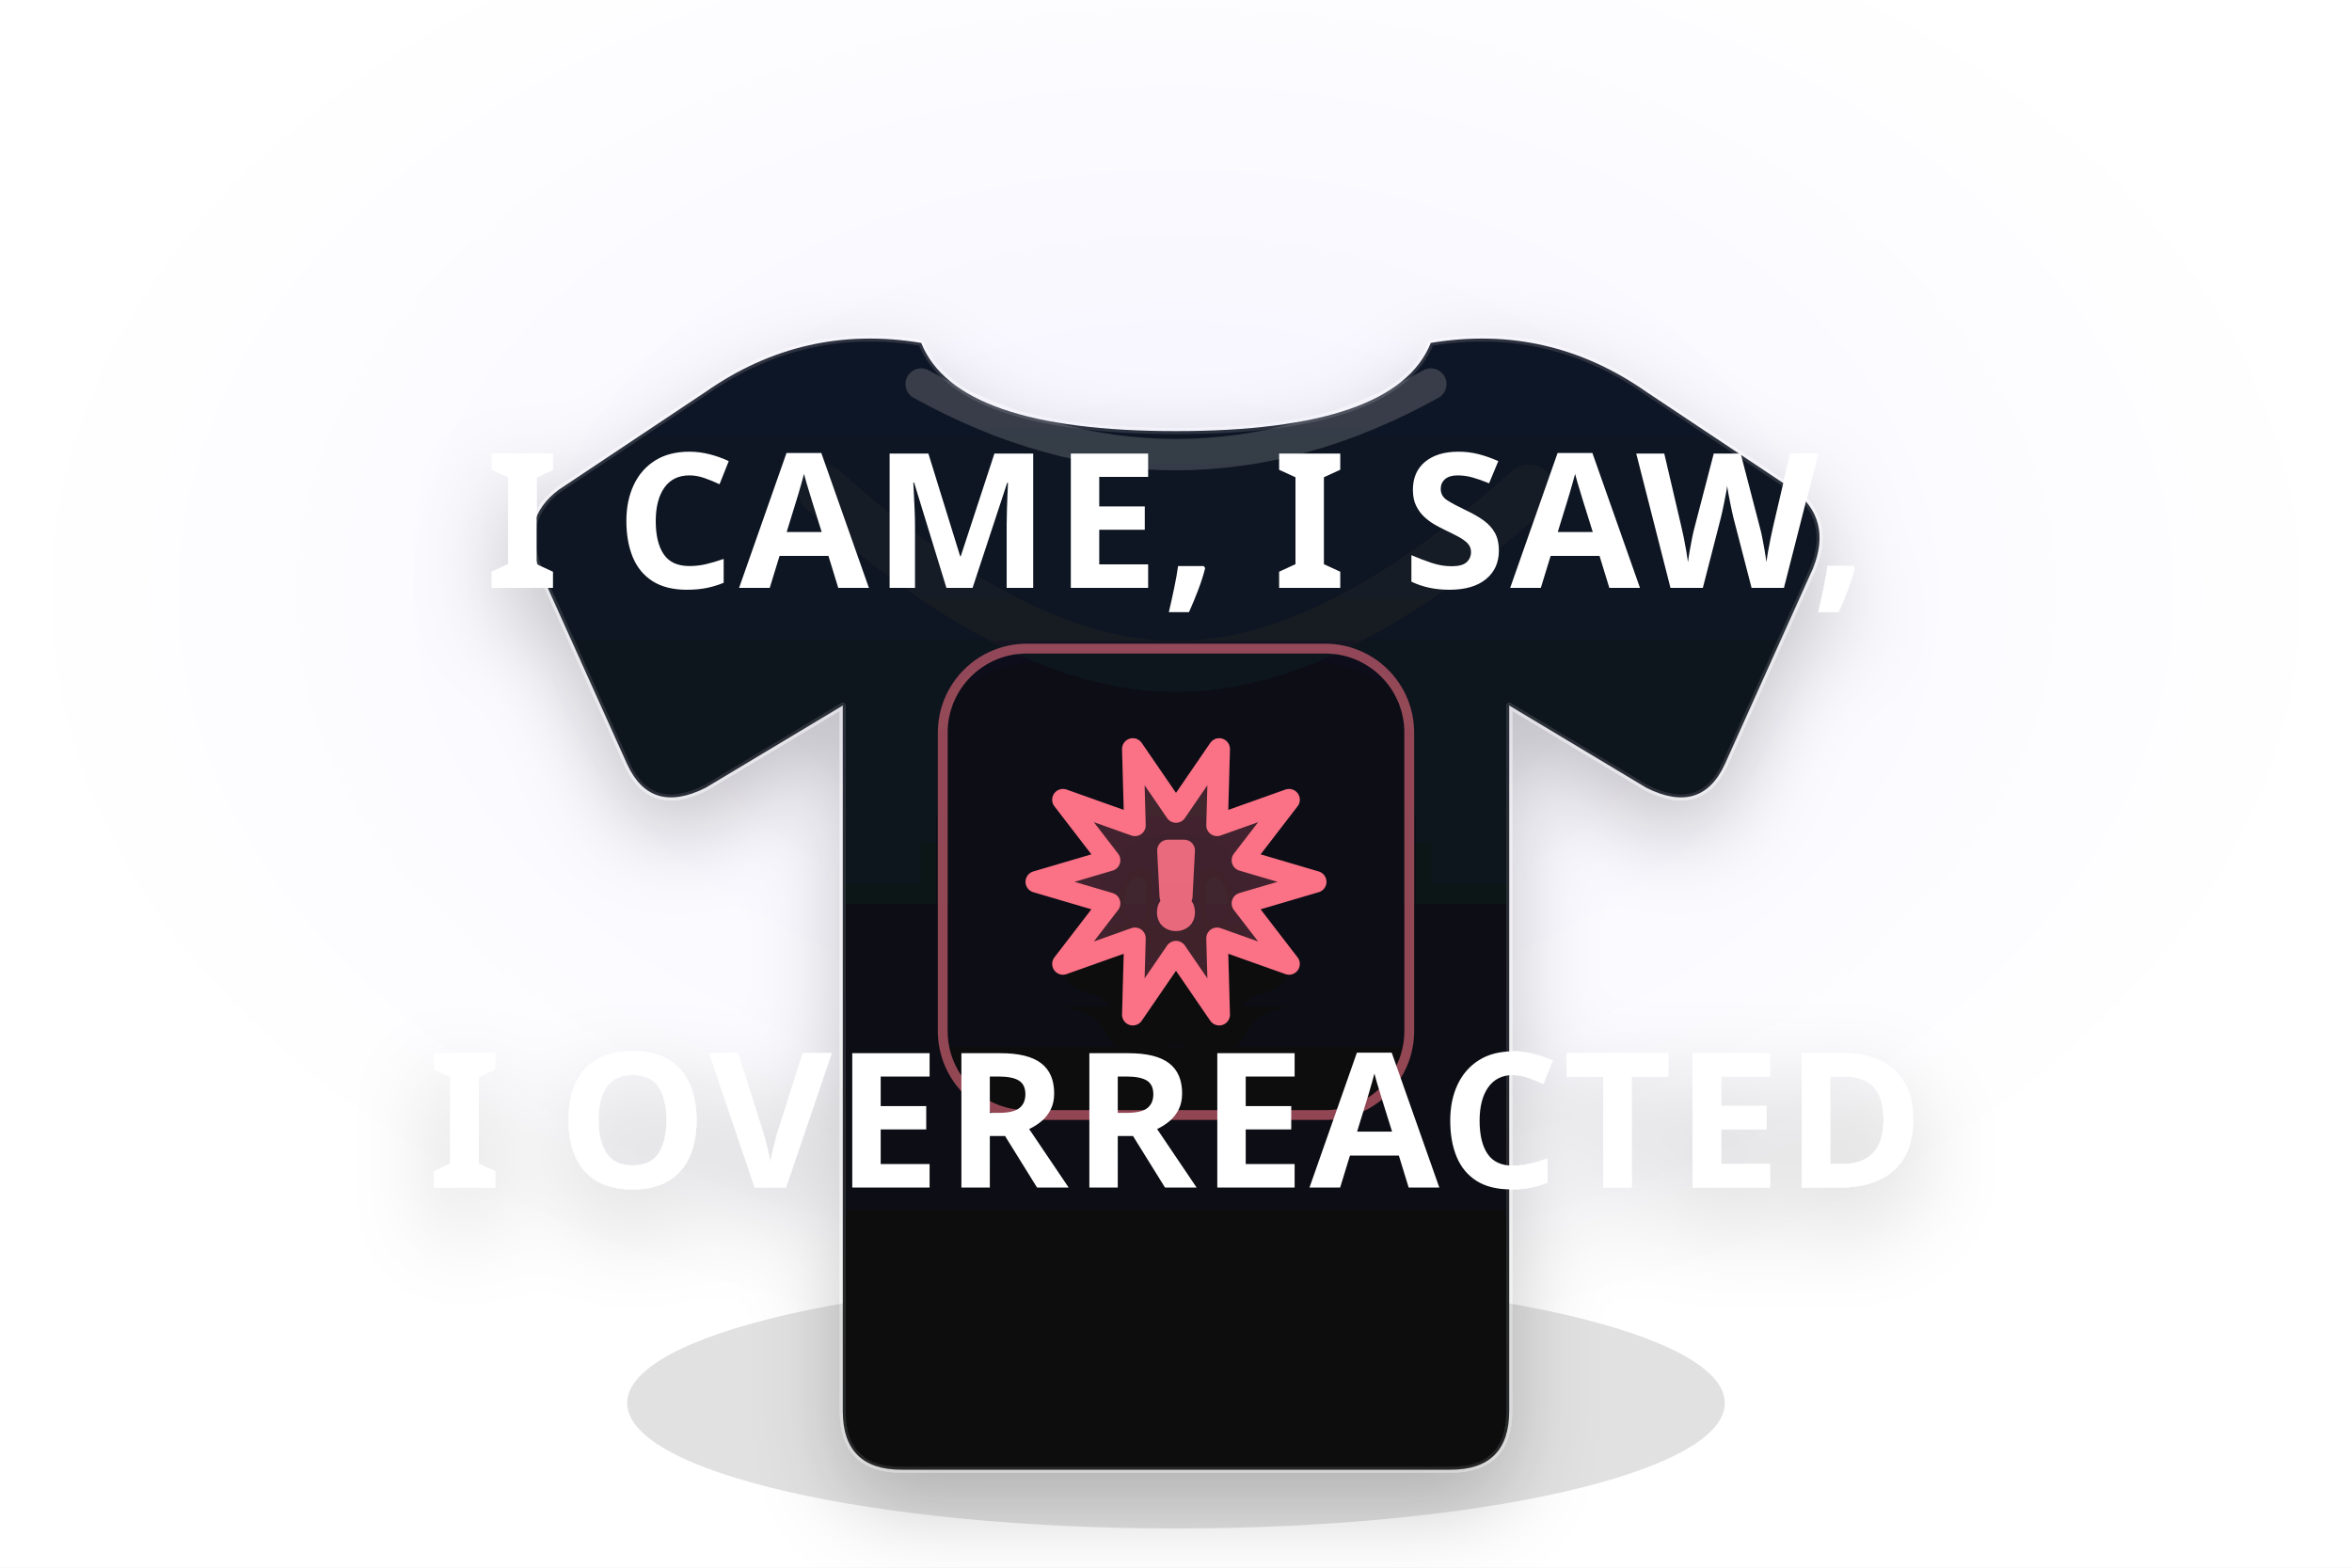
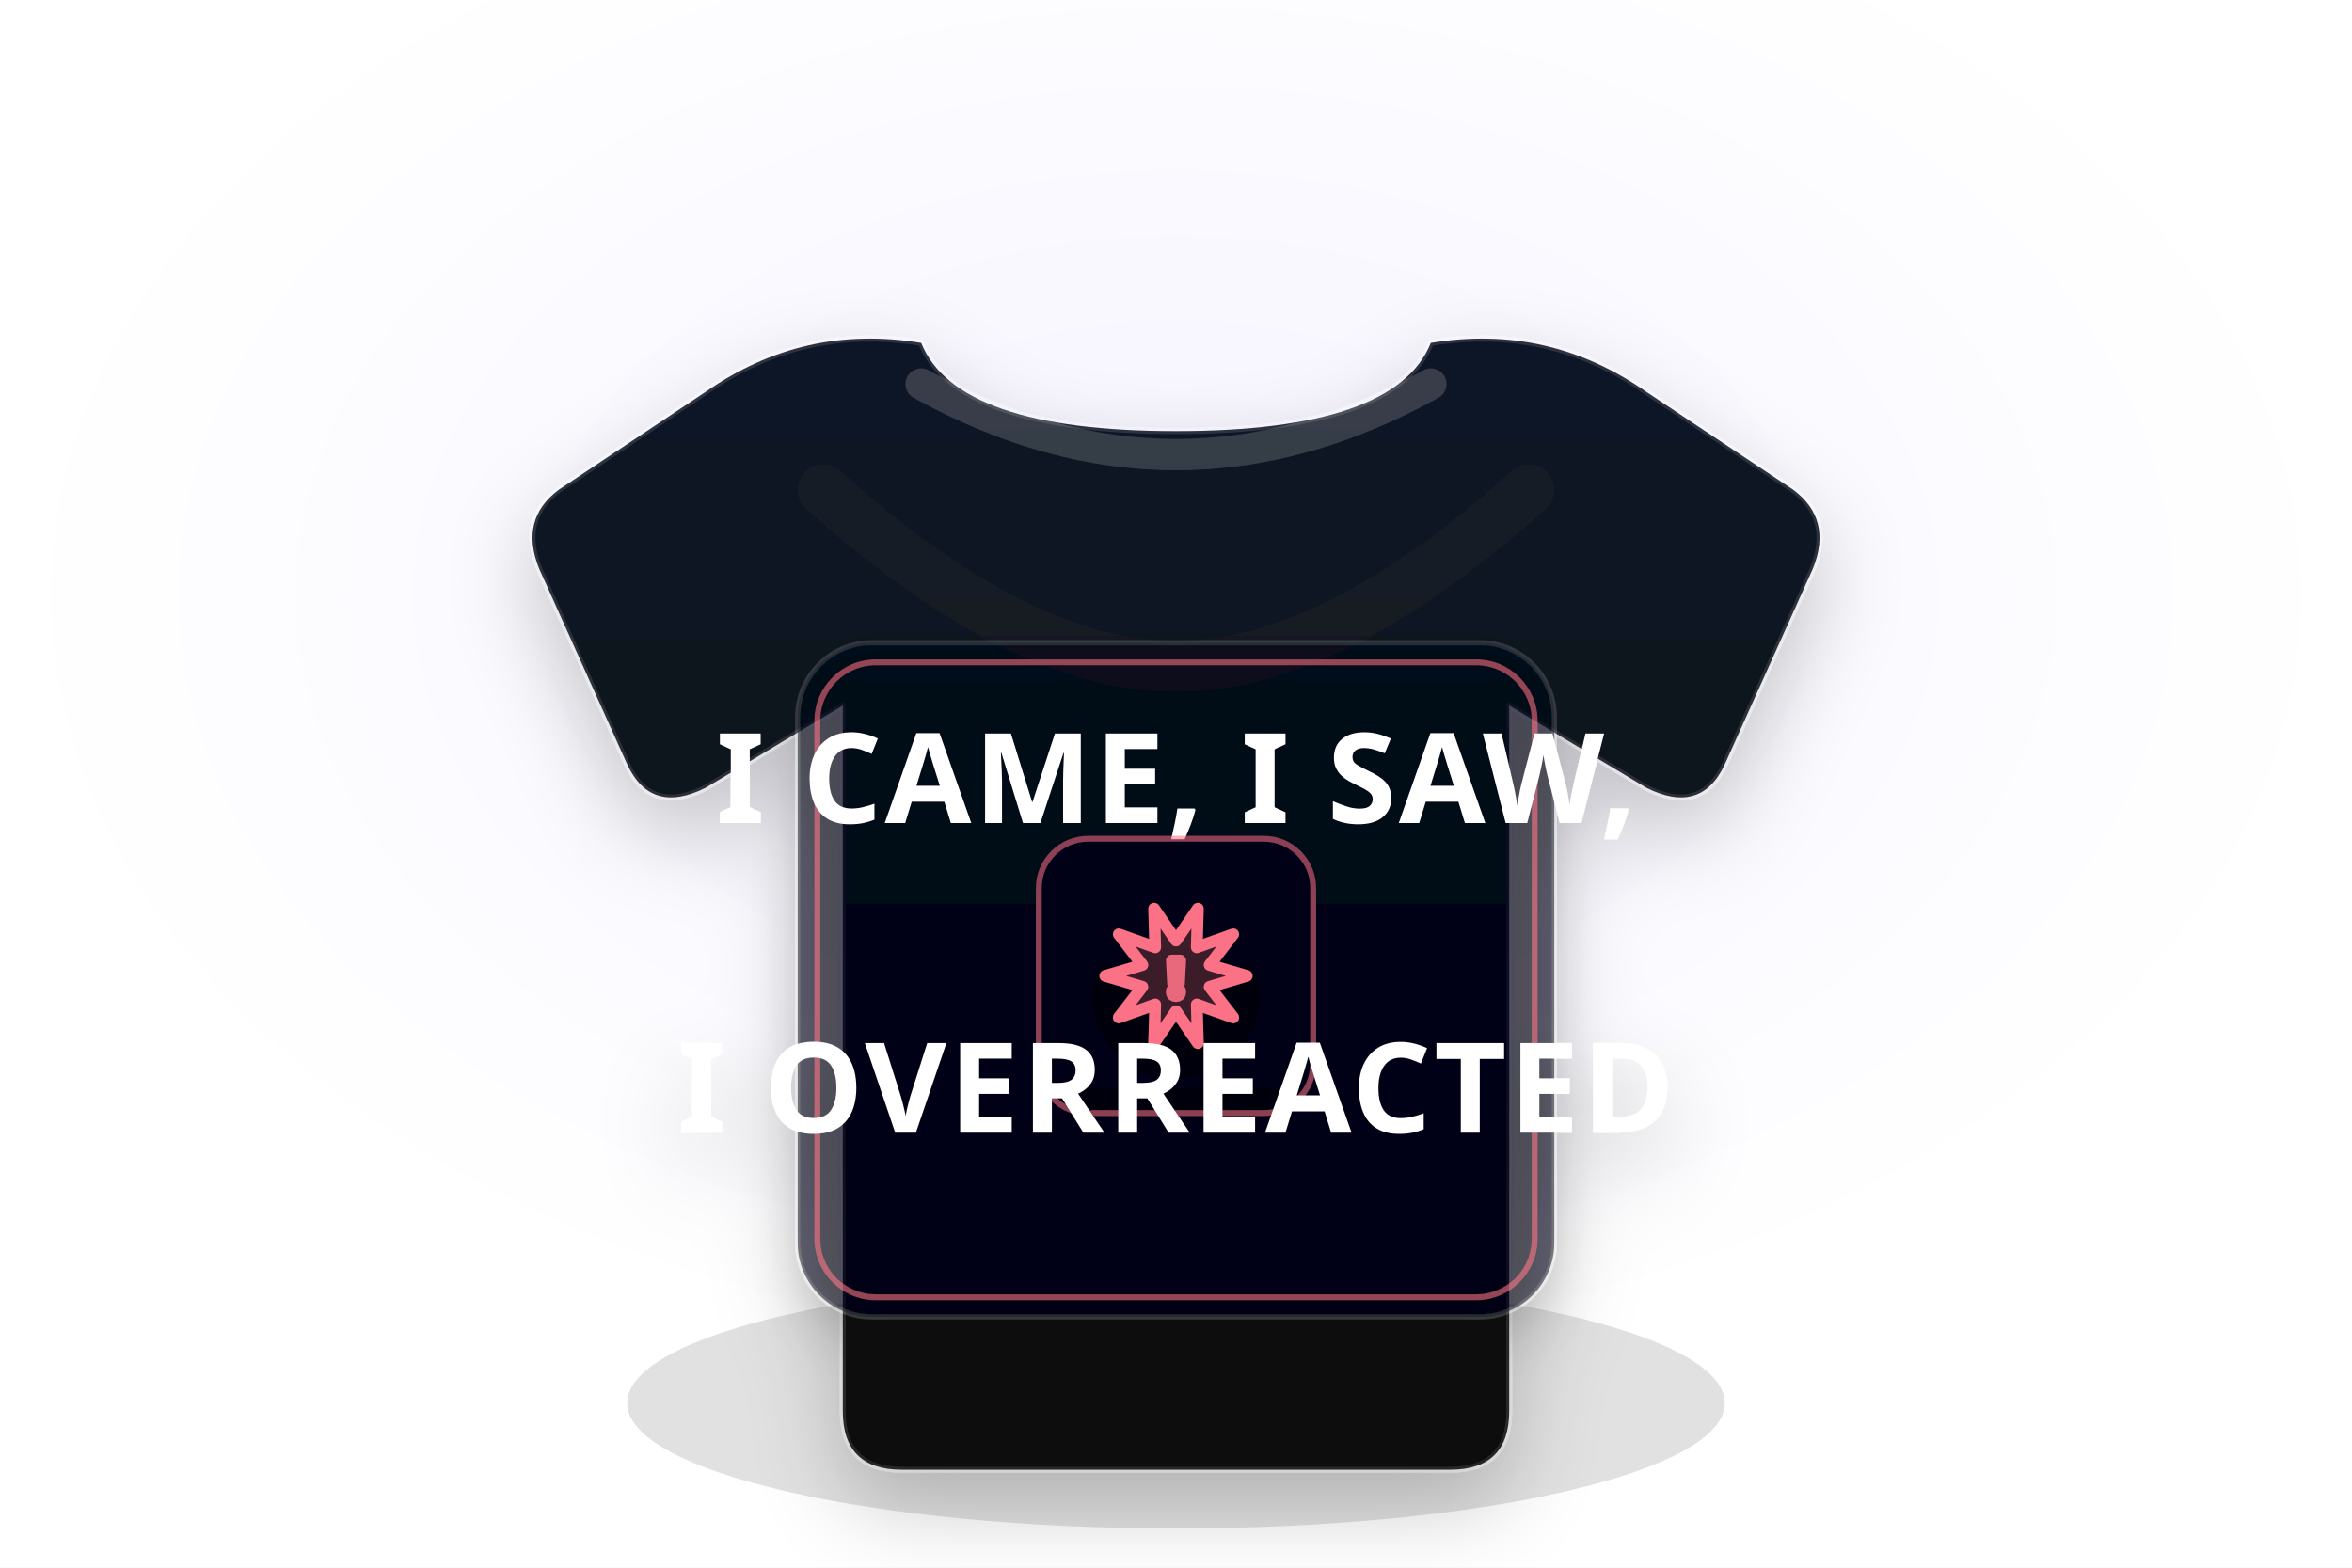
<svg xmlns="http://www.w3.org/2000/svg" width="1200" height="800" viewBox="0 0 1200 800">
  <defs>
    <radialGradient id="bg" cx="0.5" cy="0.38" r="0.9">
      <stop offset="0" stop-color="#f5f3ff" />
      <stop offset="0.55" stop-color="#ffffff" />
      <stop offset="1" stop-color="#ffffff" />
    </radialGradient>
    <filter id="shadow" x="-20%" y="-20%" width="140%" height="140%">
      <feDropShadow dx="0" dy="18" stdDeviation="22" flood-color="#000000" flood-opacity="0.22" />
    </filter>
    <filter id="printShadow" x="-30%" y="-30%" width="160%" height="160%">
      <feDropShadow dx="0" dy="10" stdDeviation="12" flood-color="#000000" flood-opacity="0.22" />
    </filter>
    <linearGradient id="fabric" x1="0" y1="0" x2="0" y2="1">
      <stop offset="0" stop-color="#111827" />
      <stop offset="1" stop-color="#0b0b0b" />
    </linearGradient>
  </defs>
  <rect width="1200" height="800" fill="url(#bg)" />
  <ellipse cx="600" cy="716" rx="280" ry="64" fill="rgba(0,0,0,0.12)" />
  <g filter="url(#shadow)">
    <path d="M360 200 L285 250 Q265 265 275 290 L320 390 Q332 416 360 402 L430 360 L430 720 Q430 750 460 750 L740 750 Q770 750 770 720 L770 360 L840 402 Q868 416 880 390 L925 290 Q935 265 915 250 L840 200 Q790 165 730 175 Q712 220 600 220 Q488 220 470 175 Q410 165 360 200 Z" fill="url(#fabric)" stroke="rgba(255,255,255,0.12)" stroke-width="3" stroke-linejoin="round" />
    <path d="M420 250 Q520 340 600 340 Q680 340 780 250" fill="none" stroke="rgba(255,255,255,0.12)" stroke-width="26" stroke-linecap="round" opacity="0.18" />
    <path d="M470 196 Q600 268 730 196" fill="none" stroke="rgba(255,255,255,0.18)" stroke-width="16" stroke-linecap="round" opacity="0.9" />
    <g>
-       <text x="600" y="300" text-anchor="middle" font-family="Teko, Impact, Arial Black, sans-serif" font-size="96" font-weight="800" fill="#ffffff" letter-spacing="0.02em">
+       <g filter="url(#printShadow)">
+         <rect x="407" y="328" width="386" height="344" rx="37.84" fill="rgba(1,4,16,0.58)" stroke="rgba(255,255,255,0.14)" stroke-width="2.6" />
+         <rect x="417" y="338" width="366" height="324" rx="29.84" fill="none" stroke="#fb7185" stroke-width="3" opacity="0.58" />
+       </g>
+       <text x="600" y="420" text-anchor="middle" font-family="Teko, Impact, Arial Black, sans-serif" font-size="64" font-weight="800" fill="#ffffff" letter-spacing="0.02em">
        <tspan x="600" dy="0">I CAME, I SAW,</tspan>
      </text>
-       <g transform="translate(600 450)" filter="url(#printShadow)">
-         <rect x="-119" y="-119" width="238" height="238" rx="42.84" fill="rgba(0,0,0,0.28)" stroke="#fb7185" stroke-width="5" opacity="0.55" />
-         <g fill="none" stroke="#fb7185" stroke-width="11" stroke-linecap="round" stroke-linejoin="round" aria-label="explosion">
-           <polygon points="71.28 0.00 33.90 11.01 57.67 41.90 20.95 28.83 22.03 67.79 0.00 35.64 -22.03 67.79 -20.95 28.83 -57.67 41.90 -33.90 11.01 -71.28 0.00 -33.90 -11.01 -57.67 -41.90 -20.95 -28.83 -22.03 -67.79 -0.00 -35.64 22.03 -67.79 20.95 -28.83 57.67 -41.90 33.90 -11.01" fill="#fb718533" stroke="#fb7185" stroke-width="11" stroke-linejoin="round" />
-           <text x="0" y="19" text-anchor="middle" font-family="Teko, Impact, Arial Black, sans-serif" font-size="49" font-weight="800" fill="#fb7185" opacity="0.9">!</text>
+       <g transform="translate(600 498)" filter="url(#printShadow)">
+         <rect x="-70" y="-70" width="140" height="140" rx="25.2" fill="rgba(0,0,0,0.28)" stroke="#fb7185" stroke-width="3" opacity="0.55" />
+         <g fill="none" stroke="#fb7185" stroke-width="6" stroke-linecap="round" stroke-linejoin="round" aria-label="explosion">
+           <polygon points="36.08 0.00 17.16 5.57 29.19 21.21 10.60 14.59 11.15 34.31 0.00 18.04 -11.15 34.31 -10.60 14.59 -29.19 21.21 -17.16 5.57 -36.08 0.00 -17.16 -5.57 -29.19 -21.21 -10.60 -14.59 -11.15 -34.31 -0.00 -18.04 11.15 -34.31 10.60 -14.59 29.19 -21.21 17.16 -5.57" fill="#fb718533" stroke="#fb7185" stroke-width="6" stroke-linejoin="round" />
+           <text x="0" y="10" text-anchor="middle" font-family="Teko, Impact, Arial Black, sans-serif" font-size="25" font-weight="800" fill="#fb7185" opacity="0.9">!</text>
        </g>
      </g>
-       <text x="600" y="606" text-anchor="middle" font-family="Teko, Impact, Arial Black, sans-serif" font-size="96" font-weight="800" fill="#ffffff" letter-spacing="0.02em">
+       <text x="600" y="578" text-anchor="middle" font-family="Teko, Impact, Arial Black, sans-serif" font-size="64" font-weight="800" fill="#ffffff" letter-spacing="0.02em">
        <tspan x="600" dy="0">I OVERREACTED</tspan>
      </text>
    </g>
  </g>
</svg>
